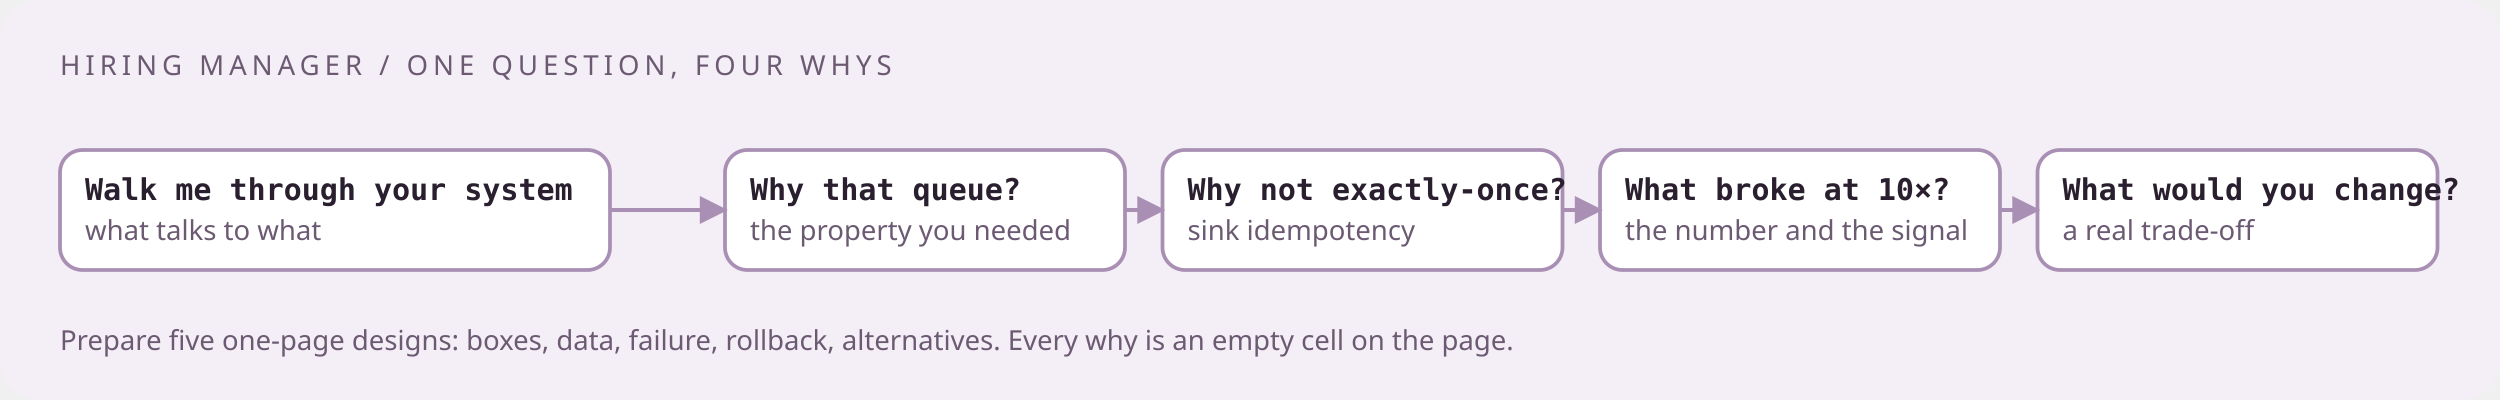
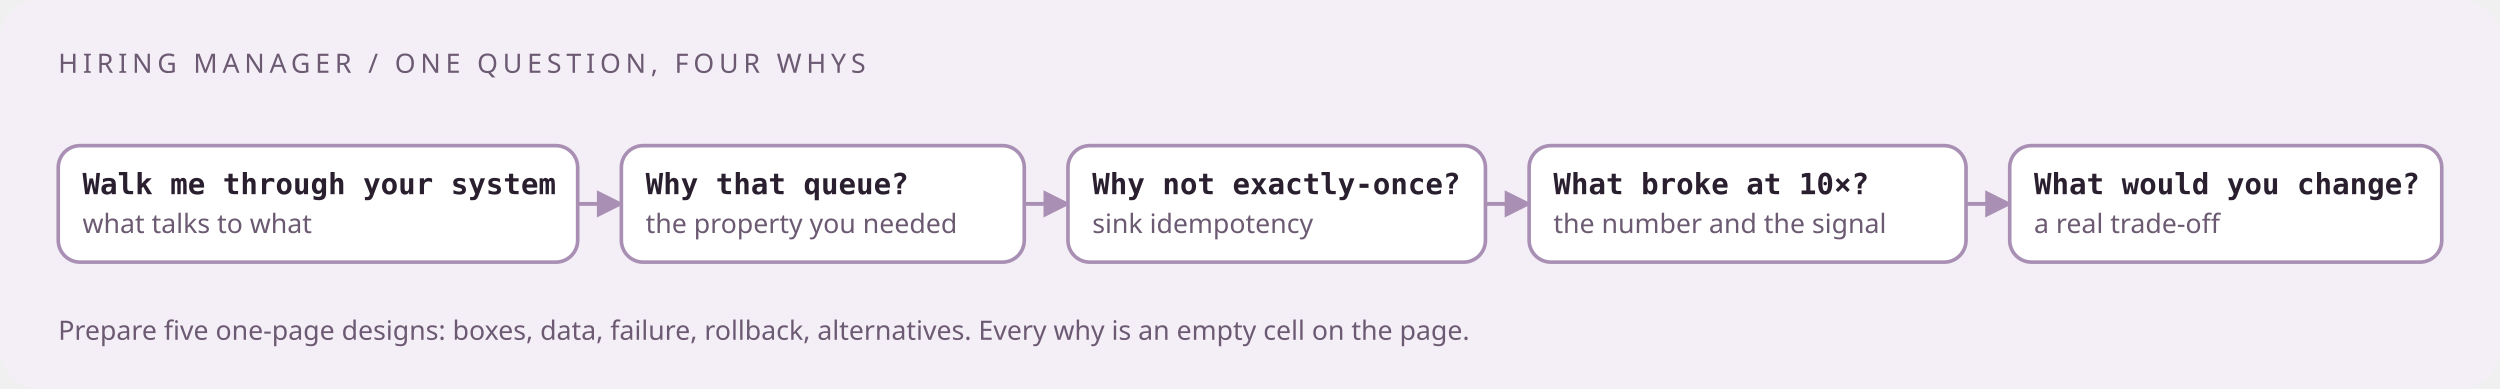
- <svg xmlns="http://www.w3.org/2000/svg" viewBox="0 0 1000 160" role="img" aria-labelledby="t d">
+ <svg xmlns="http://www.w3.org/2000/svg" viewBox="0 0 1030 160" role="img" aria-labelledby="t d">
  <style>text{font-family:ui-sans-serif,system-ui,sans-serif;fill:#2a1f2e}.l{font-size:11px;fill:#6b5a72}.m{font:700 12px ui-monospace,monospace}.s{font-size:11px}.box{fill:#ffffff;stroke:#a88fb3;stroke-width:1.5}.hot{fill:#f5e6e7;stroke:#8c1f2b;stroke-width:2}.ar{stroke:#a88fb3;stroke-width:1.6;fill:none;marker-end:url(#a)}.dash{stroke-dasharray:4 4}</style>
  <defs>
    <marker id="a" viewBox="0 0 10 10" refX="9" refY="5" markerWidth="7" markerHeight="7" orient="auto">
      <path d="M0 0L10 5L0 10z" fill="#a88fb3" />
    </marker>
  </defs>
-   <rect width="1000" height="160" rx="16" fill="#f4eef6" />
+   <rect width="1030" height="160" rx="16" fill="#f4eef6" />
  <text class="l" x="24" y="30" letter-spacing="2">HIRING MANAGER / ONE QUESTION, FOUR WHYS</text>
-   <rect class="box" x="24" y="60" width="220" height="48" rx="9" />
+   <rect class="box" x="24" y="60" width="214" height="48" rx="9" />
  <text class="m" x="34" y="80">Walk me through your system</text>
  <text class="l" x="34" y="96">what talks to what</text>
-   <rect class="box" x="290" y="60" width="160" height="48" rx="9" />
-   <text class="m" x="300" y="80">Why that queue?</text>
-   <text class="l" x="300" y="96">the property you needed</text>
-   <path class="ar" d="M244 84L290 84" />
-   <rect class="box" x="465" y="60" width="160" height="48" rx="9" />
-   <text class="m" x="475" y="80">Why not exactly-once?</text>
-   <text class="l" x="475" y="96">sink idempotency</text>
-   <path class="ar" d="M450 84L465 84" />
-   <rect class="box" x="640" y="60" width="160" height="48" rx="9" />
-   <text class="m" x="650" y="80">What broke at 10×?</text>
-   <text class="l" x="650" y="96">the number and the signal</text>
-   <path class="ar" d="M625 84L640 84" />
-   <rect class="box" x="815" y="60" width="160" height="48" rx="9" />
-   <text class="m" x="825" y="80">What would you change?</text>
-   <text class="l" x="825" y="96">a real trade-off</text>
-   <path class="ar" d="M800 84L815 84" />
+   <path class="ar" d="M238 84.0L256 84.0" />
+   <rect class="box" x="256" y="60" width="166" height="48" rx="9" />
+   <text class="m" x="266" y="80">Why that queue?</text>
+   <text class="l" x="266" y="96">the property you needed</text>
+   <path class="ar" d="M422 84.0L440 84.0" />
+   <rect class="box" x="440" y="60" width="172" height="48" rx="9" />
+   <text class="m" x="450" y="80">Why not exactly-once?</text>
+   <text class="l" x="450" y="96">sink idempotency</text>
+   <path class="ar" d="M612 84.0L630 84.0" />
+   <rect class="box" x="630" y="60" width="180" height="48" rx="9" />
+   <text class="m" x="640" y="80">What broke at 10×?</text>
+   <text class="l" x="640" y="96">the number and the signal</text>
+   <path class="ar" d="M810 84.0L828 84.0" />
+   <rect class="box" x="828" y="60" width="178" height="48" rx="9" />
+   <text class="m" x="838" y="80">What would you change?</text>
+   <text class="l" x="838" y="96">a real trade-off</text>
  <text class="l" x="24" y="140">Prepare five one-page designs: boxes, data, failure, rollback, alternatives. Every why is an empty cell on the page.</text>
</svg>
